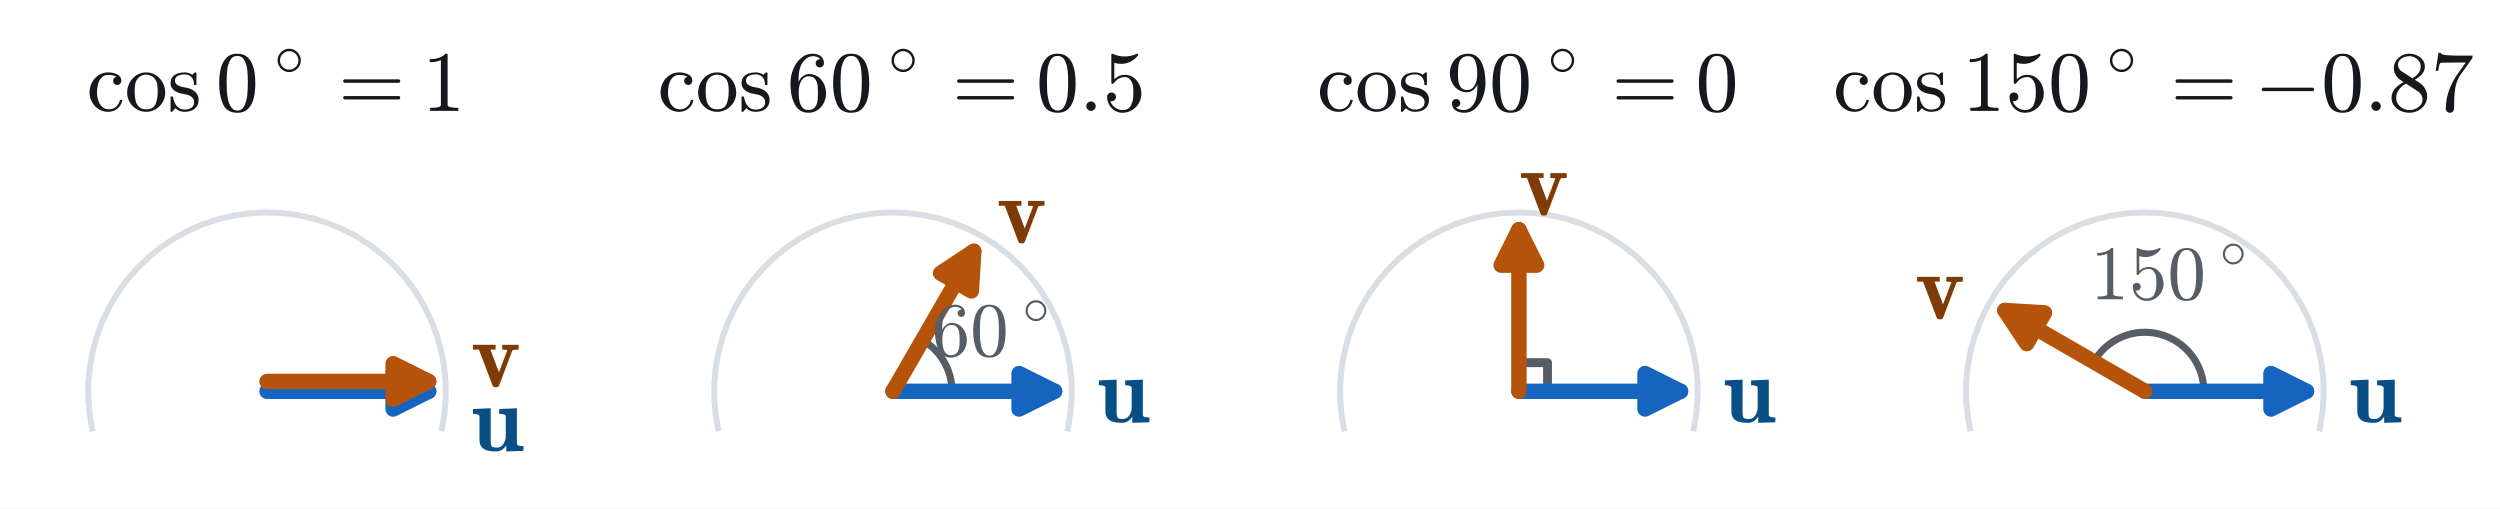
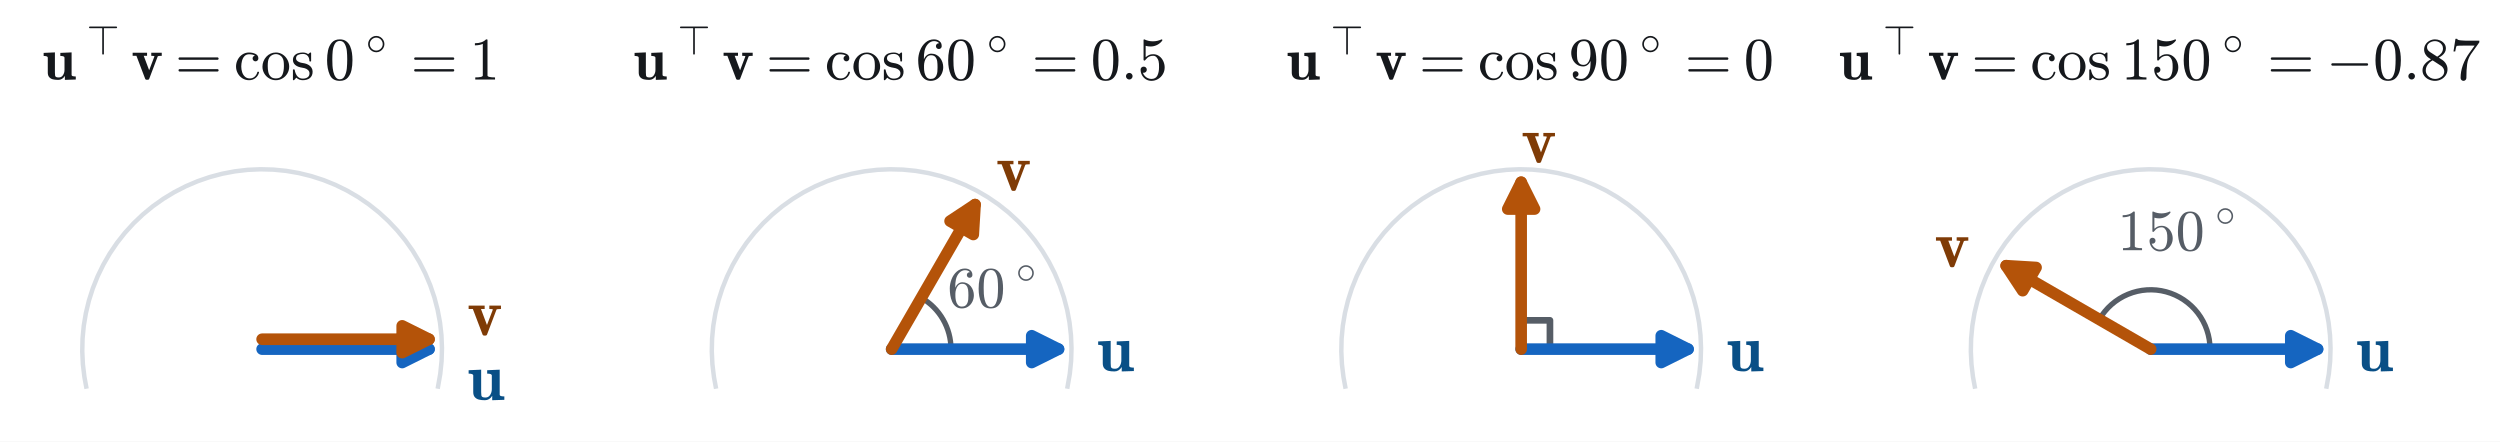
- <svg xmlns="http://www.w3.org/2000/svg" xmlns:xlink="http://www.w3.org/1999/xlink" width="422.267pt" height="85.851pt" viewBox="0 0 422.267 85.851" version="1.1">
+ <svg xmlns="http://www.w3.org/2000/svg" xmlns:xlink="http://www.w3.org/1999/xlink" width="559.82pt" height="98.889pt" viewBox="0 0 559.82 98.889" version="1.1">
  <defs>
    <style type="text/css">*{stroke-linejoin: round; stroke-linecap: butt}</style>
  </defs>
  <g id="figure_1">
    <g id="patch_1">
-       <path d="M 0 85.851  L 422.267 85.851  L 422.267 0  L 0 0  z " style="fill: #ffffff" />
+       <path d="M -0 98.889  L 559.82 98.889  L 559.82 0  L -0 0  z " style="fill: #ffffff" />
    </g>
    <g id="axes_1">
      <g id="line2d_1">
-         <path d="M 74.648 72.37  L 75.091 69.705  L 75.294 67.012  L 75.255 64.31  L 74.976 61.624  L 74.457 58.972  L 73.704 56.378  L 72.722 53.861  L 71.519 51.443  L 70.105 49.141  L 68.491 46.975  L 66.689 44.961  L 64.715 43.117  L 62.585 41.457  L 60.314 39.993  L 57.922 38.738  L 55.427 37.702  L 52.849 36.893  L 50.21 36.318  L 47.53 35.98  L 44.83 35.883  L 42.132 36.028  L 39.459 36.414  L 36.83 37.036  L 34.267 37.891  L 31.791 38.972  L 29.422 40.269  L 27.178 41.773  L 25.077 43.472  L 23.136 45.351  L 21.372 47.396  L 19.796 49.591  L 18.424 51.918  L 17.264 54.358  L 16.327 56.891  L 15.62 59.499  L 15.15 62.159  L 14.918 64.85  L 14.928 67.552  L 15.179 70.241  L 15.553 72.37  L 15.553 72.37  " clip-path="url(#pbaea8a818d)" style="fill: none; stroke: #d9dee4; stroke-linecap: square" />
+         <path d="M 98.09 86.554  L 98.588 83.715  L 98.882 80.848  L 98.97 77.968  L 98.851 75.088  L 98.528 72.225  L 98 69.392  L 97.271 66.603  L 96.344 63.875  L 95.225 61.219  L 93.919 58.65  L 92.432 56.181  L 90.773 53.825  L 88.949 51.594  L 86.97 49.498  L 84.847 47.55  L 82.59 45.758  L 80.21 44.132  L 77.721 42.681  L 75.134 41.411  L 72.462 40.33  L 69.721 39.442  L 66.922 38.753  L 64.082 38.265  L 61.214 37.982  L 58.333 37.905  L 55.454 38.033  L 52.592 38.368  L 49.761 38.906  L 46.975 39.645  L 44.25 40.582  L 41.598 41.711  L 39.034 43.027  L 36.571 44.523  L 34.221 46.191  L 31.996 48.022  L 29.908 50.009  L 27.967 52.139  L 26.184 54.403  L 24.567 56.788  L 23.125 59.283  L 21.865 61.875  L 20.793 64.55  L 19.915 67.295  L 19.236 70.096  L 18.759 72.938  L 18.487 75.807  L 18.42 78.688  L 18.56 81.567  L 18.904 84.428  L 19.297 86.554  L 19.297 86.554  " clip-path="url(#pbbe3271bb6)" style="fill: none; stroke: #d9dee4; stroke-linecap: square" />
      </g>
      <g id="patch_2">
-         <path d="M 45.1 66.09  Q 60.204 66.09 72.401 66.09  " style="fill: none; stroke: #1565c0; stroke-width: 2.6; stroke-linecap: round" />
-         <path d="M 66.401 63.09  L 72.401 66.09  L 66.401 69.09  z " style="fill: #1565c0; stroke: #1565c0; stroke-width: 2.6; stroke-linecap: round" />
+         <path d="M 58.694 78.18  Q 78.832 78.18 96.063 78.18  " style="fill: none; stroke: #1565c0; stroke-width: 2.6; stroke-linecap: round" />
+         <path d="M 90.063 75.18  L 96.063 78.18  L 90.063 81.18  z " style="fill: #1565c0; stroke: #1565c0; stroke-width: 2.6; stroke-linecap: round" />
      </g>
      <g id="patch_3">
-         <path d="M 45.1 64.428  Q 60.204 64.428 72.401 64.428  " style="fill: none; stroke: #b45309; stroke-width: 2.6; stroke-linecap: round" />
-         <path d="M 66.401 61.428  L 72.401 64.428  L 66.401 67.428  z " style="fill: #b45309; stroke: #b45309; stroke-width: 2.6; stroke-linecap: round" />
+         <path d="M 58.694 75.964  Q 78.832 75.964 96.063 75.964  " style="fill: none; stroke: #b45309; stroke-width: 2.6; stroke-linecap: round" />
+         <path d="M 90.063 72.964  L 96.063 75.964  L 90.063 78.964  z " style="fill: #b45309; stroke: #b45309; stroke-width: 2.6; stroke-linecap: round" />
      </g>
      <g id="text_1">
-         <g style="fill: #094f86" transform="translate(79.53672 76.31498) scale(0.16 -0.16)">
+         <g style="fill: #094f86" transform="translate(104.609 89.67897) scale(0.15 -0.15)">
          <defs>
            <path id="Cmb10-5a" d="M 581 744  L 581 2322  Q 581 2503 141 2503  L 141 2828  L 1338 2881  L 1338 769  L 1338 744  Q 1338 516 1358 416  Q 1378 316 1464 267  Q 1550 219 1753 219  Q 2038 219 2197 467  Q 2356 716 2356 1019  L 2356 2322  Q 2356 2503 1913 2503  L 1913 2828  L 3109 2881  L 3109 506  Q 3109 391 3236 358  Q 3363 325 3553 325  L 3553 0  L 2394 -38  L 2394 384  Q 2134 -38 1697 -38  Q 1369 -38 1130 20  Q 891 78 736 250  Q 581 422 581 744  z " transform="scale(0.015625)" />
          </defs>
          <use xlink:href="#Cmb10-5a" transform="translate(0 0.984375)" />
        </g>
      </g>
      <g id="text_2">
-         <g style="fill: #7f3b06" transform="translate(79.53672 65.44027) scale(0.16 -0.16)">
+         <g style="fill: #7f3b06" transform="translate(104.609 75.17936) scale(0.15 -0.15)">
          <defs>
            <path id="Cmb10-25" d="M 1466 91  L 544 2516  L 141 2516  L 141 2841  L 1672 2841  L 1672 2516  L 1319 2516  L 1894 984  L 2456 2463  Q 2456 2494 2342 2505  Q 2228 2516 2119 2516  L 2119 2841  L 3231 2841  L 3231 2516  Q 2828 2516 2803 2456  L 1906 91  Q 1866 -25 1741 -25  L 1631 -25  Q 1506 -25 1466 91  z " transform="scale(0.015625)" />
          </defs>
          <use xlink:href="#Cmb10-25" transform="translate(0 0.609375)" />
        </g>
      </g>
      <g id="text_3">
-         <g style="fill: #15181c" transform="translate(14.63803 18.82) scale(0.145 -0.145)">
-           <defs>
+         <g style="fill: #15181c" transform="translate(9.474868 17.82) scale(0.135 -0.135)">
+           <defs>
+             <path id="Cmsy10-64" d="M 2363 122  L 2363 4006  L 481 4006  Q 428 4006 393 4047  Q 359 4088 359 4134  Q 359 4181 393 4222  Q 428 4263 481 4263  L 4506 4263  Q 4553 4263 4587 4222  Q 4622 4181 4622 4134  Q 4622 4088 4587 4047  Q 4553 4006 4506 4006  L 2619 4006  L 2619 122  Q 2619 69 2578 34  Q 2538 0 2491 0  Q 2438 0 2400 34  Q 2363 69 2363 122  z " transform="scale(0.015625)" />
+             <path id="Cmr10-29" d="M 481 850  Q 428 850 393 890  Q 359 931 359 978  Q 359 1031 393 1068  Q 428 1106 481 1106  L 4500 1106  Q 4547 1106 4581 1068  Q 4616 1031 4616 978  Q 4616 931 4581 890  Q 4547 850 4500 850  L 481 850  z M 481 2094  Q 428 2094 393 2131  Q 359 2169 359 2222  Q 359 2269 393 2309  Q 428 2350 481 2350  L 4500 2350  Q 4547 2350 4581 2309  Q 4616 2269 4616 2222  Q 4616 2169 4581 2131  Q 4547 2094 4500 2094  L 481 2094  z " transform="scale(0.015625)" />
            <path id="Cmr10-7b" d="M 1594 -72  Q 1206 -72 890 129  Q 575 331 394 667  Q 213 1003 213 1381  Q 213 1759 392 2106  Q 572 2453 889 2661  Q 1206 2869 1594 2869  Q 1969 2869 2276 2722  Q 2584 2575 2584 2241  Q 2584 2116 2495 2023  Q 2406 1931 2278 1931  Q 2150 1931 2061 2023  Q 1972 2116 1972 2241  Q 1972 2353 2044 2436  Q 2116 2519 2222 2541  Q 2000 2681 1600 2681  Q 1294 2681 1106 2478  Q 919 2275 844 1975  Q 769 1675 769 1381  Q 769 1072 861 783  Q 953 494 1158 305  Q 1363 116 1672 116  Q 1975 116 2187 302  Q 2400 488 2478 788  Q 2478 825 2528 825  L 2606 825  Q 2625 825 2640 808  Q 2656 791 2656 769  L 2656 750  Q 2559 372 2271 150  Q 1984 -72 1594 -72  z " transform="scale(0.015625)" />
            <path id="Cmr10-42" d="M 1600 -72  Q 1216 -72 887 123  Q 559 319 368 647  Q 178 975 178 1363  Q 178 1656 283 1928  Q 388 2200 583 2414  Q 778 2628 1037 2748  Q 1297 2869 1600 2869  Q 1994 2869 2317 2661  Q 2641 2453 2828 2104  Q 3016 1756 3016 1363  Q 3016 978 2825 648  Q 2634 319 2307 123  Q 1981 -72 1600 -72  z M 1600 116  Q 2113 116 2284 487  Q 2456 859 2456 1434  Q 2456 1756 2422 1967  Q 2388 2178 2272 2350  Q 2200 2456 2089 2536  Q 1978 2616 1854 2658  Q 1731 2700 1600 2700  Q 1400 2700 1220 2609  Q 1041 2519 922 2350  Q 803 2169 770 1951  Q 738 1734 738 1434  Q 738 1075 800 789  Q 863 503 1052 309  Q 1241 116 1600 116  z " transform="scale(0.015625)" />
            <path id="Cmr10-52" d="M 213 -19  L 213 1025  Q 213 1075 269 1075  L 347 1075  Q 384 1075 397 1025  Q 575 97 1259 97  Q 1563 97 1767 234  Q 1972 372 1972 659  Q 1972 866 1812 1011  Q 1653 1156 1434 1209  L 1006 1294  Q 791 1341 614 1437  Q 438 1534 325 1695  Q 213 1856 213 2069  Q 213 2350 361 2529  Q 509 2709 746 2789  Q 984 2869 1259 2869  Q 1588 2869 1831 2694  L 2016 2853  Q 2016 2869 2047 2869  L 2094 2869  Q 2113 2869 2128 2851  Q 2144 2834 2144 2816  L 2144 1978  Q 2144 1919 2094 1919  L 2016 1919  Q 1959 1919 1959 1978  Q 1959 2313 1773 2516  Q 1588 2719 1253 2719  Q 966 2719 755 2612  Q 544 2506 544 2247  Q 544 2069 695 1955  Q 847 1841 1050 1791  L 1484 1709  Q 1703 1659 1892 1540  Q 2081 1422 2192 1240  Q 2303 1059 2303 831  Q 2303 600 2223 429  Q 2144 259 2001 146  Q 1859 34 1665 -19  Q 1472 -72 1259 -72  Q 859 -72 575 197  L 341 -56  Q 341 -72 306 -72  L 269 -72  Q 213 -72 213 -19  z " transform="scale(0.015625)" />
            <path id="Cmr10-28" d="M 1600 -141  Q 816 -141 533 504  Q 250 1150 250 2041  Q 250 2597 351 3087  Q 453 3578 754 3920  Q 1056 4263 1600 4263  Q 2022 4263 2290 4056  Q 2559 3850 2700 3523  Q 2841 3197 2892 2823  Q 2944 2450 2944 2041  Q 2944 1491 2842 1011  Q 2741 531 2444 195  Q 2147 -141 1600 -141  z M 1600 25  Q 1956 25 2131 390  Q 2306 756 2347 1200  Q 2388 1644 2388 2144  Q 2388 2625 2347 3031  Q 2306 3438 2132 3767  Q 1959 4097 1600 4097  Q 1238 4097 1063 3765  Q 888 3434 847 3029  Q 806 2625 806 2144  Q 806 1788 823 1472  Q 841 1156 916 820  Q 991 484 1158 254  Q 1325 25 1600 25  z " transform="scale(0.015625)" />
            <path id="Cmsy10-48" d="M 1600 359  Q 1269 359 983 526  Q 697 694 528 984  Q 359 1275 359 1600  Q 359 1925 528 2215  Q 697 2506 983 2673  Q 1269 2841 1600 2841  Q 1931 2841 2215 2672  Q 2500 2503 2667 2214  Q 2834 1925 2834 1600  Q 2834 1275 2667 986  Q 2500 697 2215 528  Q 1931 359 1600 359  z M 1600 616  Q 2000 616 2289 908  Q 2578 1200 2578 1600  Q 2578 1856 2445 2086  Q 2313 2316 2088 2450  Q 1863 2584 1600 2584  Q 1403 2584 1225 2507  Q 1047 2431 906 2290  Q 766 2150 691 1973  Q 616 1797 616 1600  Q 616 1200 905 908  Q 1194 616 1600 616  z " transform="scale(0.015625)" />
-             <path id="Cmr10-29" d="M 481 850  Q 428 850 393 890  Q 359 931 359 978  Q 359 1031 393 1068  Q 428 1106 481 1106  L 4500 1106  Q 4547 1106 4581 1068  Q 4616 1031 4616 978  Q 4616 931 4581 890  Q 4547 850 4500 850  L 481 850  z M 481 2094  Q 428 2094 393 2131  Q 359 2169 359 2222  Q 359 2269 393 2309  Q 428 2350 481 2350  L 4500 2350  Q 4547 2350 4581 2309  Q 4616 2269 4616 2222  Q 4616 2169 4581 2131  Q 4547 2094 4500 2094  L 481 2094  z " transform="scale(0.015625)" />
            <path id="Cmr10-64" d="M 594 0  L 594 225  Q 1394 225 1394 428  L 1394 3788  Q 1063 3628 556 3628  L 556 3853  Q 1341 3853 1741 4263  L 1831 4263  Q 1853 4263 1873 4245  Q 1894 4228 1894 4206  L 1894 428  Q 1894 225 2694 225  L 2694 0  L 594 0  z " transform="scale(0.015625)" />
          </defs>
-           <use xlink:href="#Cmr10-7b" transform="translate(0 0.637328)" />
-           <use xlink:href="#Cmr10-42" transform="translate(44.38477 0.637328)" />
-           <use xlink:href="#Cmr10-52" transform="translate(94.38477 0.637328)" />
-           <use xlink:href="#Cmr10-28" transform="translate(150.4561 0.637328)" />
-           <use xlink:href="#Cmsy10-48" transform="translate(218.4604 41.92656) scale(0.7)" />
-           <use xlink:href="#Cmr10-29" transform="translate(293.181 0.637328)" />
-           <use xlink:href="#Cmr10-64" transform="translate(390.8666 0.637328)" />
+           <use xlink:href="#Cmb10-5a" transform="translate(0 0.084203)" />
+           <use xlink:href="#Cmsy10-64" transform="translate(73.52191 41.37344) scale(0.7)" />
+           <use xlink:href="#Cmb10-25" transform="translate(147.6222 0.084203)" />
+           <use xlink:href="#Cmr10-29" transform="translate(220.3079 0.084203)" />
+           <use xlink:href="#Cmr10-7b" transform="translate(317.9935 0.084203)" />
+           <use xlink:href="#Cmr10-42" transform="translate(362.3782 0.084203)" />
+           <use xlink:href="#Cmr10-52" transform="translate(412.3782 0.084203)" />
+           <use xlink:href="#Cmr10-28" transform="translate(468.4496 0.084203)" />
+           <use xlink:href="#Cmsy10-48" transform="translate(536.4539 41.37344) scale(0.7)" />
+           <use xlink:href="#Cmr10-29" transform="translate(611.1744 0.084203)" />
+           <use xlink:href="#Cmr10-64" transform="translate(708.86 0.084203)" />
        </g>
      </g>
    </g>
    <g id="axes_2">
      <g id="line2d_2">
-         <path d="M 180.374 72.37  L 180.817 69.705  L 181.02 67.012  L 180.982 64.31  L 180.702 61.624  L 180.184 58.972  L 179.43 56.378  L 178.448 53.861  L 177.245 51.443  L 175.831 49.141  L 174.217 46.975  L 172.416 44.961  L 170.442 43.117  L 168.311 41.457  L 166.04 39.993  L 163.648 38.738  L 161.153 37.702  L 158.576 36.893  L 155.936 36.318  L 153.256 35.98  L 150.556 35.883  L 147.859 36.028  L 145.185 36.414  L 142.556 37.036  L 139.994 37.891  L 137.518 38.972  L 135.148 40.269  L 132.904 41.773  L 130.803 43.472  L 128.863 45.351  L 127.098 47.396  L 125.523 49.591  L 124.15 51.918  L 122.99 54.358  L 122.054 56.891  L 121.347 59.499  L 120.876 62.159  L 120.644 64.85  L 120.654 67.552  L 120.906 70.241  L 121.279 72.37  L 121.279 72.37  " clip-path="url(#pf43a42935d)" style="fill: none; stroke: #d9dee4; stroke-linecap: square" />
+         <path d="M 239.059 86.554  L 239.556 83.715  L 239.85 80.848  L 239.938 77.968  L 239.82 75.088  L 239.496 72.225  L 238.968 69.392  L 238.239 66.603  L 237.313 63.875  L 236.193 61.219  L 234.887 58.65  L 233.4 56.181  L 231.741 53.825  L 229.917 51.594  L 227.939 49.498  L 225.816 47.55  L 223.558 45.758  L 221.179 44.132  L 218.689 42.681  L 216.102 41.411  L 213.431 40.33  L 210.689 39.442  L 207.891 38.753  L 205.05 38.265  L 202.182 37.982  L 199.302 37.905  L 196.423 38.033  L 193.56 38.368  L 190.729 38.906  L 187.944 39.645  L 185.218 40.582  L 182.567 41.711  L 180.003 43.027  L 177.539 44.523  L 175.189 46.191  L 172.965 48.022  L 170.876 50.009  L 168.936 52.139  L 167.152 54.403  L 165.535 56.788  L 164.093 59.283  L 162.833 61.875  L 161.761 64.55  L 160.884 67.295  L 160.205 70.096  L 159.728 72.938  L 159.455 75.807  L 159.388 78.688  L 159.528 81.567  L 159.873 84.428  L 160.265 86.554  L 160.265 86.554  " clip-path="url(#p51867fe42f)" style="fill: none; stroke: #d9dee4; stroke-linecap: square" />
      </g>
      <g id="patch_4">
-         <path d="M 160.795 66.09  C 160.795 64.34 160.334 62.621 159.459 61.106  C 158.585 59.59 157.326 58.332 155.811 57.457  " clip-path="url(#pf43a42935d)" style="fill: none; stroke: #565d66; stroke-width: 1.2; stroke-linejoin: miter" />
+         <path d="M 212.953 78.18  C 212.953 75.847 212.339 73.554 211.173 71.534  C 210.006 69.514 208.328 67.836 206.308 66.669  " clip-path="url(#p51867fe42f)" style="fill: none; stroke: #565d66; stroke-width: 1.2; stroke-linejoin: miter" />
      </g>
      <g id="patch_5">
-         <path d="M 150.826 66.09  Q 165.93 66.09 178.127 66.09  " style="fill: none; stroke: #1565c0; stroke-width: 2.6; stroke-linecap: round" />
-         <path d="M 172.127 63.09  L 178.127 66.09  L 172.127 69.09  z " style="fill: #1565c0; stroke: #1565c0; stroke-width: 2.6; stroke-linecap: round" />
+         <path d="M 199.662 78.18  Q 219.8 78.18 237.032 78.18  " style="fill: none; stroke: #1565c0; stroke-width: 2.6; stroke-linecap: round" />
+         <path d="M 231.032 75.18  L 237.032 78.18  L 231.032 81.18  z " style="fill: #1565c0; stroke: #1565c0; stroke-width: 2.6; stroke-linecap: round" />
      </g>
      <g id="patch_6">
-         <path d="M 150.826 66.09  Q 158.378 53.01 164.477 42.447  " style="fill: none; stroke: #b45309; stroke-width: 2.6; stroke-linecap: round" />
-         <path d="M 158.879 46.143  L 164.477 42.447  L 164.075 49.143  z " style="fill: #b45309; stroke: #b45309; stroke-width: 2.6; stroke-linecap: round" />
+         <path d="M 199.662 78.18  Q 209.731 60.739 218.347 45.816  " style="fill: none; stroke: #b45309; stroke-width: 2.6; stroke-linecap: round" />
+         <path d="M 212.749 49.513  L 218.347 45.816  L 217.945 52.513  z " style="fill: #b45309; stroke: #b45309; stroke-width: 2.6; stroke-linecap: round" />
      </g>
      <g id="text_4">
-         <g style="fill: #094f86" transform="translate(185.263 71.48177) scale(0.16 -0.16)">
+         <g style="fill: #094f86" transform="translate(245.5774 83.2347) scale(0.15 -0.15)">
          <use xlink:href="#Cmb10-5a" transform="translate(0 0.984375)" />
        </g>
      </g>
      <g id="text_5">
-         <g style="fill: #7f3b06" transform="translate(168.3468 41.13562) scale(0.16 -0.16)">
+         <g style="fill: #7f3b06" transform="translate(223.0224 42.77316) scale(0.15 -0.15)">
          <use xlink:href="#Cmb10-25" transform="translate(0 0.609375)" />
        </g>
      </g>
      <g id="text_6">
-         <g style="fill: #565d66" transform="translate(157.3706 60.20022) scale(0.13 -0.13)">
+         <g style="fill: #565d66" transform="translate(212.1358 68.86662) scale(0.13 -0.13)">
          <defs>
            <path id="Cmr10-45" d="M 1600 -141  Q 1203 -141 937 70  Q 672 281 526 617  Q 381 953 325 1322  Q 269 1691 269 2069  Q 269 2575 466 3084  Q 663 3594 1045 3928  Q 1428 4263 1953 4263  Q 2172 4263 2361 4180  Q 2550 4097 2658 3936  Q 2766 3775 2766 3547  Q 2766 3416 2677 3327  Q 2588 3238 2456 3238  Q 2331 3238 2240 3328  Q 2150 3419 2150 3547  Q 2150 3672 2240 3762  Q 2331 3853 2456 3853  L 2491 3853  Q 2409 3969 2261 4023  Q 2113 4078 1953 4078  Q 1759 4078 1595 3993  Q 1431 3909 1300 3765  Q 1169 3622 1081 3448  Q 994 3275 945 3053  Q 897 2831 884 2637  Q 872 2444 872 2150  Q 984 2413 1190 2580  Q 1397 2747 1656 2747  Q 1941 2747 2175 2631  Q 2409 2516 2578 2311  Q 2747 2106 2836 1843  Q 2925 1581 2925 1313  Q 2925 938 2758 598  Q 2591 259 2287 59  Q 1984 -141 1600 -141  z M 1600 63  Q 1847 63 1997 175  Q 2147 288 2217 473  Q 2288 659 2305 848  Q 2322 1038 2322 1313  Q 2322 1675 2287 1931  Q 2253 2188 2100 2383  Q 1947 2578 1631 2578  Q 1372 2578 1205 2403  Q 1038 2228 961 1961  Q 884 1694 884 1447  Q 884 1363 891 1319  Q 891 1309 889 1303  Q 888 1297 884 1288  Q 884 1013 940 731  Q 997 450 1156 256  Q 1316 63 1600 63  z " transform="scale(0.015625)" />
          </defs>
          <use xlink:href="#Cmr10-45" transform="translate(0 0.637328)" />
          <use xlink:href="#Cmr10-28" transform="translate(50 0.637328)" />
          <use xlink:href="#Cmsy10-48" transform="translate(118.0043 41.92656) scale(0.7)" />
        </g>
      </g>
      <g id="text_7">
-         <g style="fill: #15181c" transform="translate(111.0843 18.82) scale(0.145 -0.145)">
+         <g style="fill: #15181c" transform="translate(141.8033 17.82) scale(0.135 -0.135)">
          <defs>
            <path id="Cmmi10-33" d="M 538 353  Q 538 497 644 600  Q 750 703 891 703  Q 978 703 1062 656  Q 1147 609 1194 525  Q 1241 441 1241 353  Q 1241 213 1137 106  Q 1034 0 891 0  Q 750 0 644 106  Q 538 213 538 353  z " transform="scale(0.015625)" />
            <path id="Cmr10-78" d="M 556 728  Q 622 541 758 387  Q 894 234 1080 148  Q 1266 63 1466 63  Q 1928 63 2103 422  Q 2278 781 2278 1294  Q 2278 1516 2270 1667  Q 2263 1819 2228 1959  Q 2169 2184 2020 2353  Q 1872 2522 1656 2522  Q 1441 2522 1286 2456  Q 1131 2391 1034 2303  Q 938 2216 863 2119  Q 788 2022 769 2016  L 697 2016  Q 681 2016 657 2036  Q 634 2056 634 2075  L 634 4213  Q 634 4228 654 4245  Q 675 4263 697 4263  L 716 4263  Q 1147 4056 1631 4056  Q 2106 4056 2547 4263  L 2566 4263  Q 2588 4263 2606 4247  Q 2625 4231 2625 4213  L 2625 4153  Q 2625 4122 2613 4122  Q 2394 3831 2064 3668  Q 1734 3506 1381 3506  Q 1125 3506 856 3578  L 856 2369  Q 1069 2541 1236 2614  Q 1403 2688 1663 2688  Q 2016 2688 2295 2484  Q 2575 2281 2725 1954  Q 2875 1628 2875 1288  Q 2875 903 2686 575  Q 2497 247 2172 53  Q 1847 -141 1466 -141  Q 1150 -141 886 21  Q 622 184 470 459  Q 319 734 319 1044  Q 319 1188 412 1278  Q 506 1369 647 1369  Q 788 1369 883 1276  Q 978 1184 978 1044  Q 978 906 883 811  Q 788 716 647 716  Q 625 716 597 720  Q 569 725 556 728  z " transform="scale(0.015625)" />
          </defs>
-           <use xlink:href="#Cmr10-7b" transform="translate(0 0.637328)" />
-           <use xlink:href="#Cmr10-42" transform="translate(44.38477 0.637328)" />
-           <use xlink:href="#Cmr10-52" transform="translate(94.38477 0.637328)" />
-           <use xlink:href="#Cmr10-45" transform="translate(150.4561 0.637328)" />
-           <use xlink:href="#Cmr10-28" transform="translate(200.4561 0.637328)" />
-           <use xlink:href="#Cmsy10-48" transform="translate(268.4604 41.92656) scale(0.7)" />
-           <use xlink:href="#Cmr10-29" transform="translate(343.181 0.637328)" />
-           <use xlink:href="#Cmr10-28" transform="translate(440.8666 0.637328)" />
-           <use xlink:href="#Cmmi10-33" transform="translate(490.8666 0.637328)" />
-           <use xlink:href="#Cmr10-78" transform="translate(518.5521 0.637328)" />
+           <use xlink:href="#Cmb10-5a" transform="translate(0 0.084203)" />
+           <use xlink:href="#Cmsy10-64" transform="translate(73.52191 41.37344) scale(0.7)" />
+           <use xlink:href="#Cmb10-25" transform="translate(147.6222 0.084203)" />
+           <use xlink:href="#Cmr10-29" transform="translate(220.3079 0.084203)" />
+           <use xlink:href="#Cmr10-7b" transform="translate(317.9935 0.084203)" />
+           <use xlink:href="#Cmr10-42" transform="translate(362.3782 0.084203)" />
+           <use xlink:href="#Cmr10-52" transform="translate(412.3782 0.084203)" />
+           <use xlink:href="#Cmr10-45" transform="translate(468.4496 0.084203)" />
+           <use xlink:href="#Cmr10-28" transform="translate(518.4496 0.084203)" />
+           <use xlink:href="#Cmsy10-48" transform="translate(586.4539 41.37344) scale(0.7)" />
+           <use xlink:href="#Cmr10-29" transform="translate(661.1744 0.084203)" />
+           <use xlink:href="#Cmr10-28" transform="translate(758.86 0.084203)" />
+           <use xlink:href="#Cmmi10-33" transform="translate(808.86 0.084203)" />
+           <use xlink:href="#Cmr10-78" transform="translate(836.5456 0.084203)" />
        </g>
      </g>
    </g>
    <g id="axes_3">
      <g id="line2d_3">
-         <path d="M 286.1 72.37  L 286.543 69.705  L 286.746 67.012  L 286.708 64.31  L 286.428 61.624  L 285.91 58.972  L 285.157 56.378  L 284.175 53.861  L 282.972 51.443  L 281.557 49.141  L 279.943 46.975  L 278.142 44.961  L 276.168 43.117  L 274.037 41.457  L 271.767 39.993  L 269.374 38.738  L 266.879 37.702  L 264.302 36.893  L 261.663 36.318  L 258.982 35.98  L 256.283 35.883  L 253.585 36.028  L 250.911 36.414  L 248.283 37.036  L 245.72 37.891  L 243.244 38.972  L 240.875 40.269  L 238.63 41.773  L 236.53 43.472  L 234.589 45.351  L 232.824 47.396  L 231.249 49.591  L 229.876 51.918  L 228.717 54.358  L 227.78 56.891  L 227.073 59.499  L 226.602 62.159  L 226.371 64.85  L 226.381 67.552  L 226.632 70.241  L 227.005 72.37  L 227.005 72.37  " clip-path="url(#pcf86cbccb0)" style="fill: none; stroke: #d9dee4; stroke-linecap: square" />
+         <path d="M 380.027 86.554  L 380.525 83.715  L 380.819 80.848  L 380.907 77.968  L 380.788 75.088  L 380.464 72.225  L 379.937 69.392  L 379.208 66.603  L 378.281 63.875  L 377.162 61.219  L 375.855 58.65  L 374.369 56.181  L 372.709 53.825  L 370.886 51.594  L 368.907 49.498  L 366.784 47.55  L 364.527 45.758  L 362.147 44.132  L 359.658 42.681  L 357.07 41.411  L 354.399 40.33  L 351.657 39.442  L 348.859 38.753  L 346.019 38.265  L 343.151 37.982  L 340.27 37.905  L 337.391 38.033  L 334.529 38.368  L 331.697 38.906  L 328.912 39.645  L 326.187 40.582  L 323.535 41.711  L 320.971 43.027  L 318.508 44.523  L 316.158 46.191  L 313.933 48.022  L 311.845 50.009  L 309.904 52.139  L 308.121 54.403  L 306.504 56.788  L 305.062 59.283  L 303.801 61.875  L 302.73 64.55  L 301.852 67.295  L 301.173 70.096  L 300.696 72.938  L 300.424 75.807  L 300.357 78.688  L 300.496 81.567  L 300.841 84.428  L 301.234 86.554  L 301.234 86.554  " clip-path="url(#pfe303c0777)" style="fill: none; stroke: #d9dee4; stroke-linecap: square" />
      </g>
      <g id="line2d_4">
-         <path d="M 256.553 66.09  L 261.386 66.09  L 261.386 61.257  L 256.553 61.257  L 256.553 66.09  " clip-path="url(#pcf86cbccb0)" style="fill: none; stroke: #565d66; stroke-width: 1.5; stroke-linecap: square" />
+         <path d="M 340.63 78.18  L 347.075 78.18  L 347.075 71.735  L 340.63 71.735  L 340.63 78.18  " clip-path="url(#pfe303c0777)" style="fill: none; stroke: #565d66; stroke-width: 1.5; stroke-linecap: square" />
      </g>
      <g id="patch_7">
-         <path d="M 256.553 66.09  Q 271.657 66.09 283.853 66.09  " style="fill: none; stroke: #1565c0; stroke-width: 2.6; stroke-linecap: round" />
-         <path d="M 277.853 63.09  L 283.853 66.09  L 277.853 69.09  z " style="fill: #1565c0; stroke: #1565c0; stroke-width: 2.6; stroke-linecap: round" />
+         <path d="M 340.63 78.18  Q 360.769 78.18 378 78.18  " style="fill: none; stroke: #1565c0; stroke-width: 2.6; stroke-linecap: round" />
+         <path d="M 372 75.18  L 378 78.18  L 372 81.18  z " style="fill: #1565c0; stroke: #1565c0; stroke-width: 2.6; stroke-linecap: round" />
      </g>
      <g id="patch_8">
-         <path d="M 256.553 66.09  Q 256.553 50.986 256.553 38.789  " style="fill: none; stroke: #b45309; stroke-width: 2.6; stroke-linecap: round" />
-         <path d="M 253.553 44.789  L 256.553 38.789  L 259.553 44.789  z " style="fill: #b45309; stroke: #b45309; stroke-width: 2.6; stroke-linecap: round" />
+         <path d="M 340.63 78.18  Q 340.63 58.041 340.63 40.81  " style="fill: none; stroke: #b45309; stroke-width: 2.6; stroke-linecap: round" />
+         <path d="M 337.63 46.81  L 340.63 40.81  L 343.63 46.81  z " style="fill: #b45309; stroke: #b45309; stroke-width: 2.6; stroke-linecap: round" />
      </g>
      <g id="text_8">
-         <g style="fill: #094f86" transform="translate(290.9894 71.48177) scale(0.16 -0.16)">
+         <g style="fill: #094f86" transform="translate(386.5458 83.2347) scale(0.15 -0.15)">
          <use xlink:href="#Cmb10-5a" transform="translate(0 0.984375)" />
        </g>
      </g>
      <g id="text_9">
-         <g style="fill: #7f3b06" transform="translate(256.5528 36.44105) scale(0.16 -0.16)">
+         <g style="fill: #7f3b06" transform="translate(340.6304 36.51374) scale(0.15 -0.15)">
          <use xlink:href="#Cmb10-25" transform="translate(0 0.609375)" />
        </g>
      </g>
      <g id="text_10">
-         <g style="fill: #15181c" transform="translate(222.4657 18.82) scale(0.145 -0.145)">
+         <g style="fill: #15181c" transform="translate(288.0367 17.82) scale(0.135 -0.135)">
          <defs>
            <path id="Cmr10-16" d="M 722 269  Q 897 63 1331 63  Q 1575 63 1786 228  Q 1997 394 2113 634  Q 2247 906 2284 1214  Q 2322 1522 2322 1978  Q 2213 1719 2008 1553  Q 1803 1388 1538 1388  Q 1166 1388 873 1589  Q 581 1791 425 2120  Q 269 2450 269 2822  Q 269 3206 444 3539  Q 619 3872 928 4067  Q 1238 4263 1631 4263  Q 2019 4263 2280 4052  Q 2541 3841 2678 3508  Q 2816 3175 2870 2803  Q 2925 2431 2925 2069  Q 2925 1575 2744 1061  Q 2563 547 2202 203  Q 1841 -141 1331 -141  Q 953 -141 690 37  Q 428 216 428 575  Q 428 706 517 795  Q 606 884 738 884  Q 866 884 955 795  Q 1044 706 1044 575  Q 1044 450 953 359  Q 863 269 738 269  L 722 269  z M 1563 1556  Q 1825 1556 1992 1732  Q 2159 1909 2234 2171  Q 2309 2434 2309 2694  L 2309 2816  L 2309 2841  Q 2309 3322 2168 3700  Q 2028 4078 1631 4078  Q 1378 4078 1220 3967  Q 1063 3856 988 3672  Q 913 3488 892 3278  Q 872 3069 872 2822  Q 872 2459 906 2203  Q 941 1947 1094 1751  Q 1247 1556 1563 1556  z " transform="scale(0.015625)" />
          </defs>
-           <use xlink:href="#Cmr10-7b" transform="translate(0 0.637328)" />
-           <use xlink:href="#Cmr10-42" transform="translate(44.38477 0.637328)" />
-           <use xlink:href="#Cmr10-52" transform="translate(94.38477 0.637328)" />
-           <use xlink:href="#Cmr10-16" transform="translate(150.4561 0.637328)" />
-           <use xlink:href="#Cmr10-28" transform="translate(200.4561 0.637328)" />
-           <use xlink:href="#Cmsy10-48" transform="translate(268.4604 41.92656) scale(0.7)" />
-           <use xlink:href="#Cmr10-29" transform="translate(343.181 0.637328)" />
-           <use xlink:href="#Cmr10-28" transform="translate(440.8666 0.637328)" />
+           <use xlink:href="#Cmb10-5a" transform="translate(0 0.084203)" />
+           <use xlink:href="#Cmsy10-64" transform="translate(73.52191 41.37344) scale(0.7)" />
+           <use xlink:href="#Cmb10-25" transform="translate(147.6222 0.084203)" />
+           <use xlink:href="#Cmr10-29" transform="translate(220.3079 0.084203)" />
+           <use xlink:href="#Cmr10-7b" transform="translate(317.9935 0.084203)" />
+           <use xlink:href="#Cmr10-42" transform="translate(362.3782 0.084203)" />
+           <use xlink:href="#Cmr10-52" transform="translate(412.3782 0.084203)" />
+           <use xlink:href="#Cmr10-16" transform="translate(468.4496 0.084203)" />
+           <use xlink:href="#Cmr10-28" transform="translate(518.4496 0.084203)" />
+           <use xlink:href="#Cmsy10-48" transform="translate(586.4539 41.37344) scale(0.7)" />
+           <use xlink:href="#Cmr10-29" transform="translate(661.1744 0.084203)" />
+           <use xlink:href="#Cmr10-28" transform="translate(758.86 0.084203)" />
        </g>
      </g>
    </g>
    <g id="axes_4">
      <g id="line2d_5">
-         <path d="M 391.827 72.37  L 392.269 69.705  L 392.473 67.012  L 392.434 64.31  L 392.155 61.624  L 391.636 58.972  L 390.883 56.378  L 389.901 53.861  L 388.698 51.443  L 387.284 49.141  L 385.669 46.975  L 383.868 44.961  L 381.894 43.117  L 379.763 41.457  L 377.493 39.993  L 375.101 38.738  L 372.606 37.702  L 370.028 36.893  L 367.389 36.318  L 364.709 35.98  L 362.009 35.883  L 359.311 36.028  L 356.638 36.414  L 354.009 37.036  L 351.446 37.891  L 348.97 38.972  L 346.601 40.269  L 344.357 41.773  L 342.256 43.472  L 340.315 45.351  L 338.55 47.396  L 336.975 49.591  L 335.602 51.918  L 334.443 54.358  L 333.506 56.891  L 332.799 59.499  L 332.328 62.159  L 332.097 64.85  L 332.107 67.552  L 332.358 70.241  L 332.732 72.37  L 332.732 72.37  " clip-path="url(#pb554d6726c)" style="fill: none; stroke: #d9dee4; stroke-linecap: square" />
+         <path d="M 520.995 86.554  L 521.493 83.715  L 521.787 80.848  L 521.875 77.968  L 521.757 75.088  L 521.433 72.225  L 520.905 69.392  L 520.176 66.603  L 519.249 63.875  L 518.13 61.219  L 516.824 58.65  L 515.337 56.181  L 513.678 53.825  L 511.854 51.594  L 509.876 49.498  L 507.752 47.55  L 505.495 45.758  L 503.116 44.132  L 500.626 42.681  L 498.039 41.411  L 495.368 40.33  L 492.626 39.442  L 489.828 38.753  L 486.987 38.265  L 484.119 37.982  L 481.238 37.905  L 478.359 38.033  L 475.497 38.368  L 472.666 38.906  L 469.88 39.645  L 467.155 40.582  L 464.504 41.711  L 461.94 43.027  L 459.476 44.523  L 457.126 46.191  L 454.901 48.022  L 452.813 50.009  L 450.873 52.139  L 449.089 54.403  L 447.472 56.788  L 446.03 59.283  L 444.77 61.875  L 443.698 64.55  L 442.821 67.295  L 442.142 70.096  L 441.665 72.938  L 441.392 75.807  L 441.325 78.688  L 441.465 81.567  L 441.81 84.428  L 442.202 86.554  L 442.202 86.554  " clip-path="url(#pc787635900)" style="fill: none; stroke: #d9dee4; stroke-linecap: square" />
      </g>
      <g id="patch_9">
-         <path d="M 372.248 66.09  C 372.248 63.896 371.523 61.762 370.188 60.021  C 368.852 58.281 366.978 57.029 364.859 56.461  C 362.74 55.893 360.491 56.04 358.464 56.88  C 356.437 57.72 354.743 59.205 353.646 61.106  " clip-path="url(#pb554d6726c)" style="fill: none; stroke: #565d66; stroke-width: 1.2; stroke-linejoin: miter" />
+         <path d="M 494.89 78.18  C 494.89 75.254 493.924 72.409 492.144 70.088  C 490.363 67.768 487.864 66.098 485.039 65.341  C 482.213 64.584 479.215 64.781 476.512 65.9  C 473.81 67.02 471.551 69.001 470.088 71.534  " clip-path="url(#pc787635900)" style="fill: none; stroke: #565d66; stroke-width: 1.2; stroke-linejoin: miter" />
      </g>
      <g id="patch_10">
-         <path d="M 362.279 66.09  Q 377.383 66.09 389.58 66.09  " style="fill: none; stroke: #1565c0; stroke-width: 2.6; stroke-linecap: round" />
-         <path d="M 383.58 63.09  L 389.58 66.09  L 383.58 69.09  z " style="fill: #1565c0; stroke: #1565c0; stroke-width: 2.6; stroke-linecap: round" />
+         <path d="M 481.599 78.18  Q 501.737 78.18 518.969 78.18  " style="fill: none; stroke: #1565c0; stroke-width: 2.6; stroke-linecap: round" />
+         <path d="M 512.969 75.18  L 518.969 78.18  L 512.969 81.18  z " style="fill: #1565c0; stroke: #1565c0; stroke-width: 2.6; stroke-linecap: round" />
      </g>
      <g id="patch_11">
-         <path d="M 362.279 66.09  Q 349.199 58.538 338.636 52.439  " style="fill: none; stroke: #b45309; stroke-width: 2.6; stroke-linecap: round" />
-         <path d="M 342.332 58.038  L 338.636 52.439  L 345.332 52.841  z " style="fill: #b45309; stroke: #b45309; stroke-width: 2.6; stroke-linecap: round" />
+         <path d="M 481.599 78.18  Q 464.158 68.111 449.236 59.495  " style="fill: none; stroke: #b45309; stroke-width: 2.6; stroke-linecap: round" />
+         <path d="M 452.932 65.093  L 449.236 59.495  L 455.932 59.897  z " style="fill: #b45309; stroke: #b45309; stroke-width: 2.6; stroke-linecap: round" />
      </g>
      <g id="text_11">
-         <g style="fill: #094f86" transform="translate(396.7157 71.48177) scale(0.16 -0.16)">
+         <g style="fill: #094f86" transform="translate(527.5142 83.2347) scale(0.15 -0.15)">
          <use xlink:href="#Cmb10-5a" transform="translate(0 0.984375)" />
        </g>
      </g>
      <g id="text_12">
-         <g style="fill: #7f3b06" transform="translate(323.4529 53.96141) scale(0.16 -0.16)">
+         <g style="fill: #7f3b06" transform="translate(433.1873 59.87422) scale(0.15 -0.15)">
          <use xlink:href="#Cmb10-25" transform="translate(0 0.609375)" />
        </g>
      </g>
      <g id="text_13">
-         <g style="fill: #565d66" transform="translate(353.1005 50.62958) scale(0.13 -0.13)">
+         <g style="fill: #565d66" transform="translate(474.1924 56.10578) scale(0.13 -0.13)">
          <use xlink:href="#Cmr10-64" transform="translate(0 0.637328)" />
          <use xlink:href="#Cmr10-78" transform="translate(50 0.637328)" />
          <use xlink:href="#Cmr10-28" transform="translate(100 0.637328)" />
          <use xlink:href="#Cmsy10-48" transform="translate(168.0043 41.92656) scale(0.7)" />
        </g>
      </g>
      <g id="text_14">
-         <g style="fill: #15181c" transform="translate(309.632 18.82) scale(0.145 -0.145)">
+         <g style="fill: #15181c" transform="translate(411.7251 17.82) scale(0.135 -0.135)">
          <defs>
            <path id="Cmsy10-11" d="M 653 1472  Q 600 1472 565 1512  Q 531 1553 531 1600  Q 531 1647 565 1687  Q 600 1728 653 1728  L 4325 1728  Q 4375 1728 4408 1687  Q 4441 1647 4441 1600  Q 4441 1553 4408 1512  Q 4375 1472 4325 1472  L 653 1472  z " transform="scale(0.015625)" />
            <path id="Cmr10-4d" d="M 269 972  Q 269 1356 522 1651  Q 775 1947 1172 2144  L 934 2297  Q 716 2441 578 2680  Q 441 2919 441 3181  Q 441 3488 602 3734  Q 763 3981 1030 4122  Q 1297 4263 1600 4263  Q 1884 4263 2148 4147  Q 2413 4031 2583 3815  Q 2753 3600 2753 3303  Q 2753 3088 2651 2903  Q 2550 2719 2373 2572  Q 2197 2425 1997 2322  L 2363 2088  Q 2616 1922 2770 1653  Q 2925 1384 2925 1088  Q 2925 741 2739 456  Q 2553 172 2247 15  Q 1941 -141 1600 -141  Q 1269 -141 961 -6  Q 653 128 461 383  Q 269 638 269 972  z M 616 972  Q 616 719 755 509  Q 894 300 1122 181  Q 1350 63 1600 63  Q 1972 63 2275 280  Q 2578 497 2578 856  Q 2578 978 2529 1098  Q 2481 1219 2395 1317  Q 2309 1416 2203 1478  L 1344 2034  Q 1144 1928 976 1765  Q 809 1603 712 1400  Q 616 1197 616 972  z M 1056 2925  L 1831 2425  Q 2100 2581 2272 2803  Q 2444 3025 2444 3303  Q 2444 3519 2323 3698  Q 2203 3878 2009 3978  Q 1816 4078 1594 4078  Q 1400 4078 1203 4003  Q 1006 3928 878 3779  Q 750 3631 750 3431  Q 750 3131 1056 2925  z " transform="scale(0.015625)" />
            <path id="Cmr10-7f" d="M 1113 166  Q 1113 522 1175 862  Q 1238 1203 1358 1536  Q 1478 1869 1648 2189  Q 1819 2509 2022 2791  L 2606 3603  L 1875 3603  Q 738 3603 703 3572  Q 619 3469 544 2981  L 359 2981  L 569 4325  L 756 4325  L 756 4306  Q 756 4191 1147 4156  Q 1538 4122 1913 4122  L 3103 4122  L 3103 3956  Q 3103 3950 3101 3947  Q 3100 3944 3097 3938  L 2216 2700  Q 1891 2219 1809 1631  Q 1728 1044 1728 166  Q 1728 41 1637 -50  Q 1547 -141 1422 -141  Q 1294 -141 1203 -50  Q 1113 41 1113 166  z " transform="scale(0.015625)" />
          </defs>
-           <use xlink:href="#Cmr10-7b" transform="translate(0 0.637328)" />
-           <use xlink:href="#Cmr10-42" transform="translate(44.38477 0.637328)" />
-           <use xlink:href="#Cmr10-52" transform="translate(94.38477 0.637328)" />
-           <use xlink:href="#Cmr10-64" transform="translate(150.4561 0.637328)" />
-           <use xlink:href="#Cmr10-78" transform="translate(200.4561 0.637328)" />
-           <use xlink:href="#Cmr10-28" transform="translate(250.4561 0.637328)" />
-           <use xlink:href="#Cmsy10-48" transform="translate(318.4604 41.92656) scale(0.7)" />
-           <use xlink:href="#Cmr10-29" transform="translate(393.181 0.637328)" />
-           <use xlink:href="#Cmsy10-11" transform="translate(490.8666 0.637328)" />
-           <use xlink:href="#Cmr10-28" transform="translate(568.5521 0.637328)" />
-           <use xlink:href="#Cmmi10-33" transform="translate(618.5521 0.637328)" />
-           <use xlink:href="#Cmr10-4d" transform="translate(646.2377 0.637328)" />
-           <use xlink:href="#Cmr10-7f" transform="translate(696.2377 0.637328)" />
+           <use xlink:href="#Cmb10-5a" transform="translate(0 0.084203)" />
+           <use xlink:href="#Cmsy10-64" transform="translate(73.52191 41.37344) scale(0.7)" />
+           <use xlink:href="#Cmb10-25" transform="translate(147.6222 0.084203)" />
+           <use xlink:href="#Cmr10-29" transform="translate(220.3079 0.084203)" />
+           <use xlink:href="#Cmr10-7b" transform="translate(317.9935 0.084203)" />
+           <use xlink:href="#Cmr10-42" transform="translate(362.3782 0.084203)" />
+           <use xlink:href="#Cmr10-52" transform="translate(412.3782 0.084203)" />
+           <use xlink:href="#Cmr10-64" transform="translate(468.4496 0.084203)" />
+           <use xlink:href="#Cmr10-78" transform="translate(518.4496 0.084203)" />
+           <use xlink:href="#Cmr10-28" transform="translate(568.4496 0.084203)" />
+           <use xlink:href="#Cmsy10-48" transform="translate(636.4539 41.37344) scale(0.7)" />
+           <use xlink:href="#Cmr10-29" transform="translate(711.1744 0.084203)" />
+           <use xlink:href="#Cmsy10-11" transform="translate(808.86 0.084203)" />
+           <use xlink:href="#Cmr10-28" transform="translate(886.5456 0.084203)" />
+           <use xlink:href="#Cmmi10-33" transform="translate(936.5456 0.084203)" />
+           <use xlink:href="#Cmr10-4d" transform="translate(964.2311 0.084203)" />
+           <use xlink:href="#Cmr10-7f" transform="translate(1014.231 0.084203)" />
        </g>
      </g>
    </g>
  </g>
  <defs>
-     <clipPath id="pbaea8a818d">
-       <rect x="4.32" y="26.82" width="84.581" height="48.936" />
-     </clipPath>
-     <clipPath id="pf43a42935d">
-       <rect x="110.046" y="26.82" width="84.581" height="48.936" />
-     </clipPath>
-     <clipPath id="pcf86cbccb0">
-       <rect x="215.773" y="26.82" width="84.581" height="48.936" />
-     </clipPath>
-     <clipPath id="pb554d6726c">
-       <rect x="321.499" y="26.82" width="84.581" height="48.936" />
+     <clipPath id="pbbe3271bb6">
+       <rect x="4.32" y="25.82" width="112.775" height="65.248" />
+     </clipPath>
+     <clipPath id="p51867fe42f">
+       <rect x="145.288" y="25.82" width="112.775" height="65.248" />
+     </clipPath>
+     <clipPath id="pfe303c0777">
+       <rect x="286.257" y="25.82" width="112.775" height="65.248" />
+     </clipPath>
+     <clipPath id="pc787635900">
+       <rect x="427.225" y="25.82" width="112.775" height="65.248" />
    </clipPath>
  </defs>
</svg>
